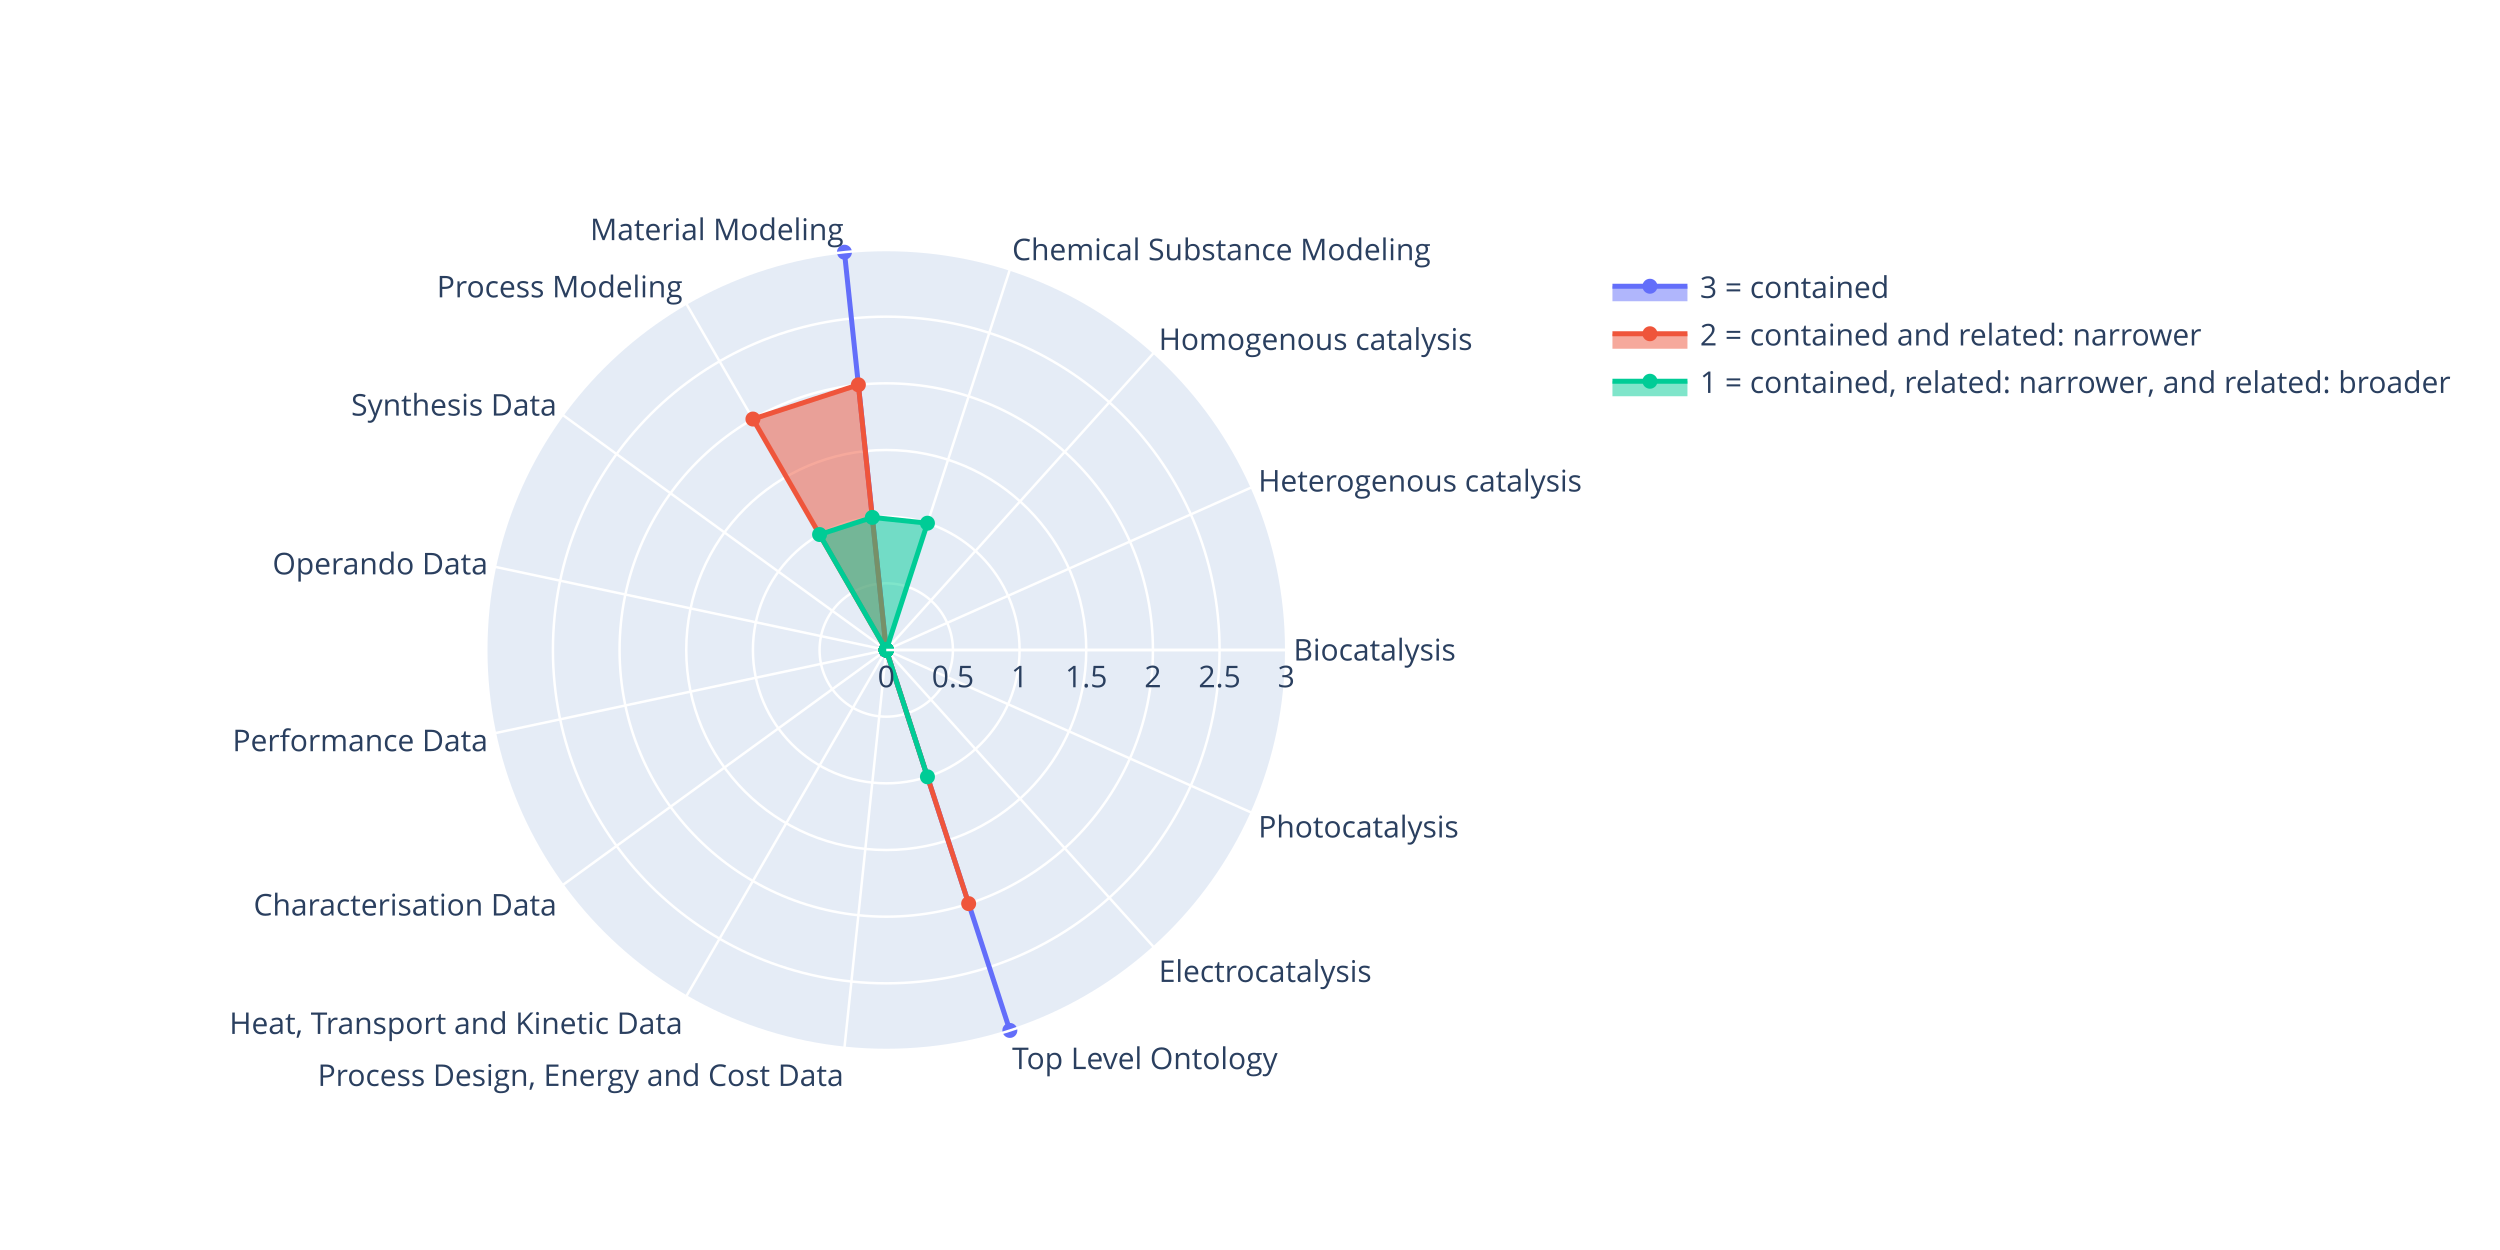
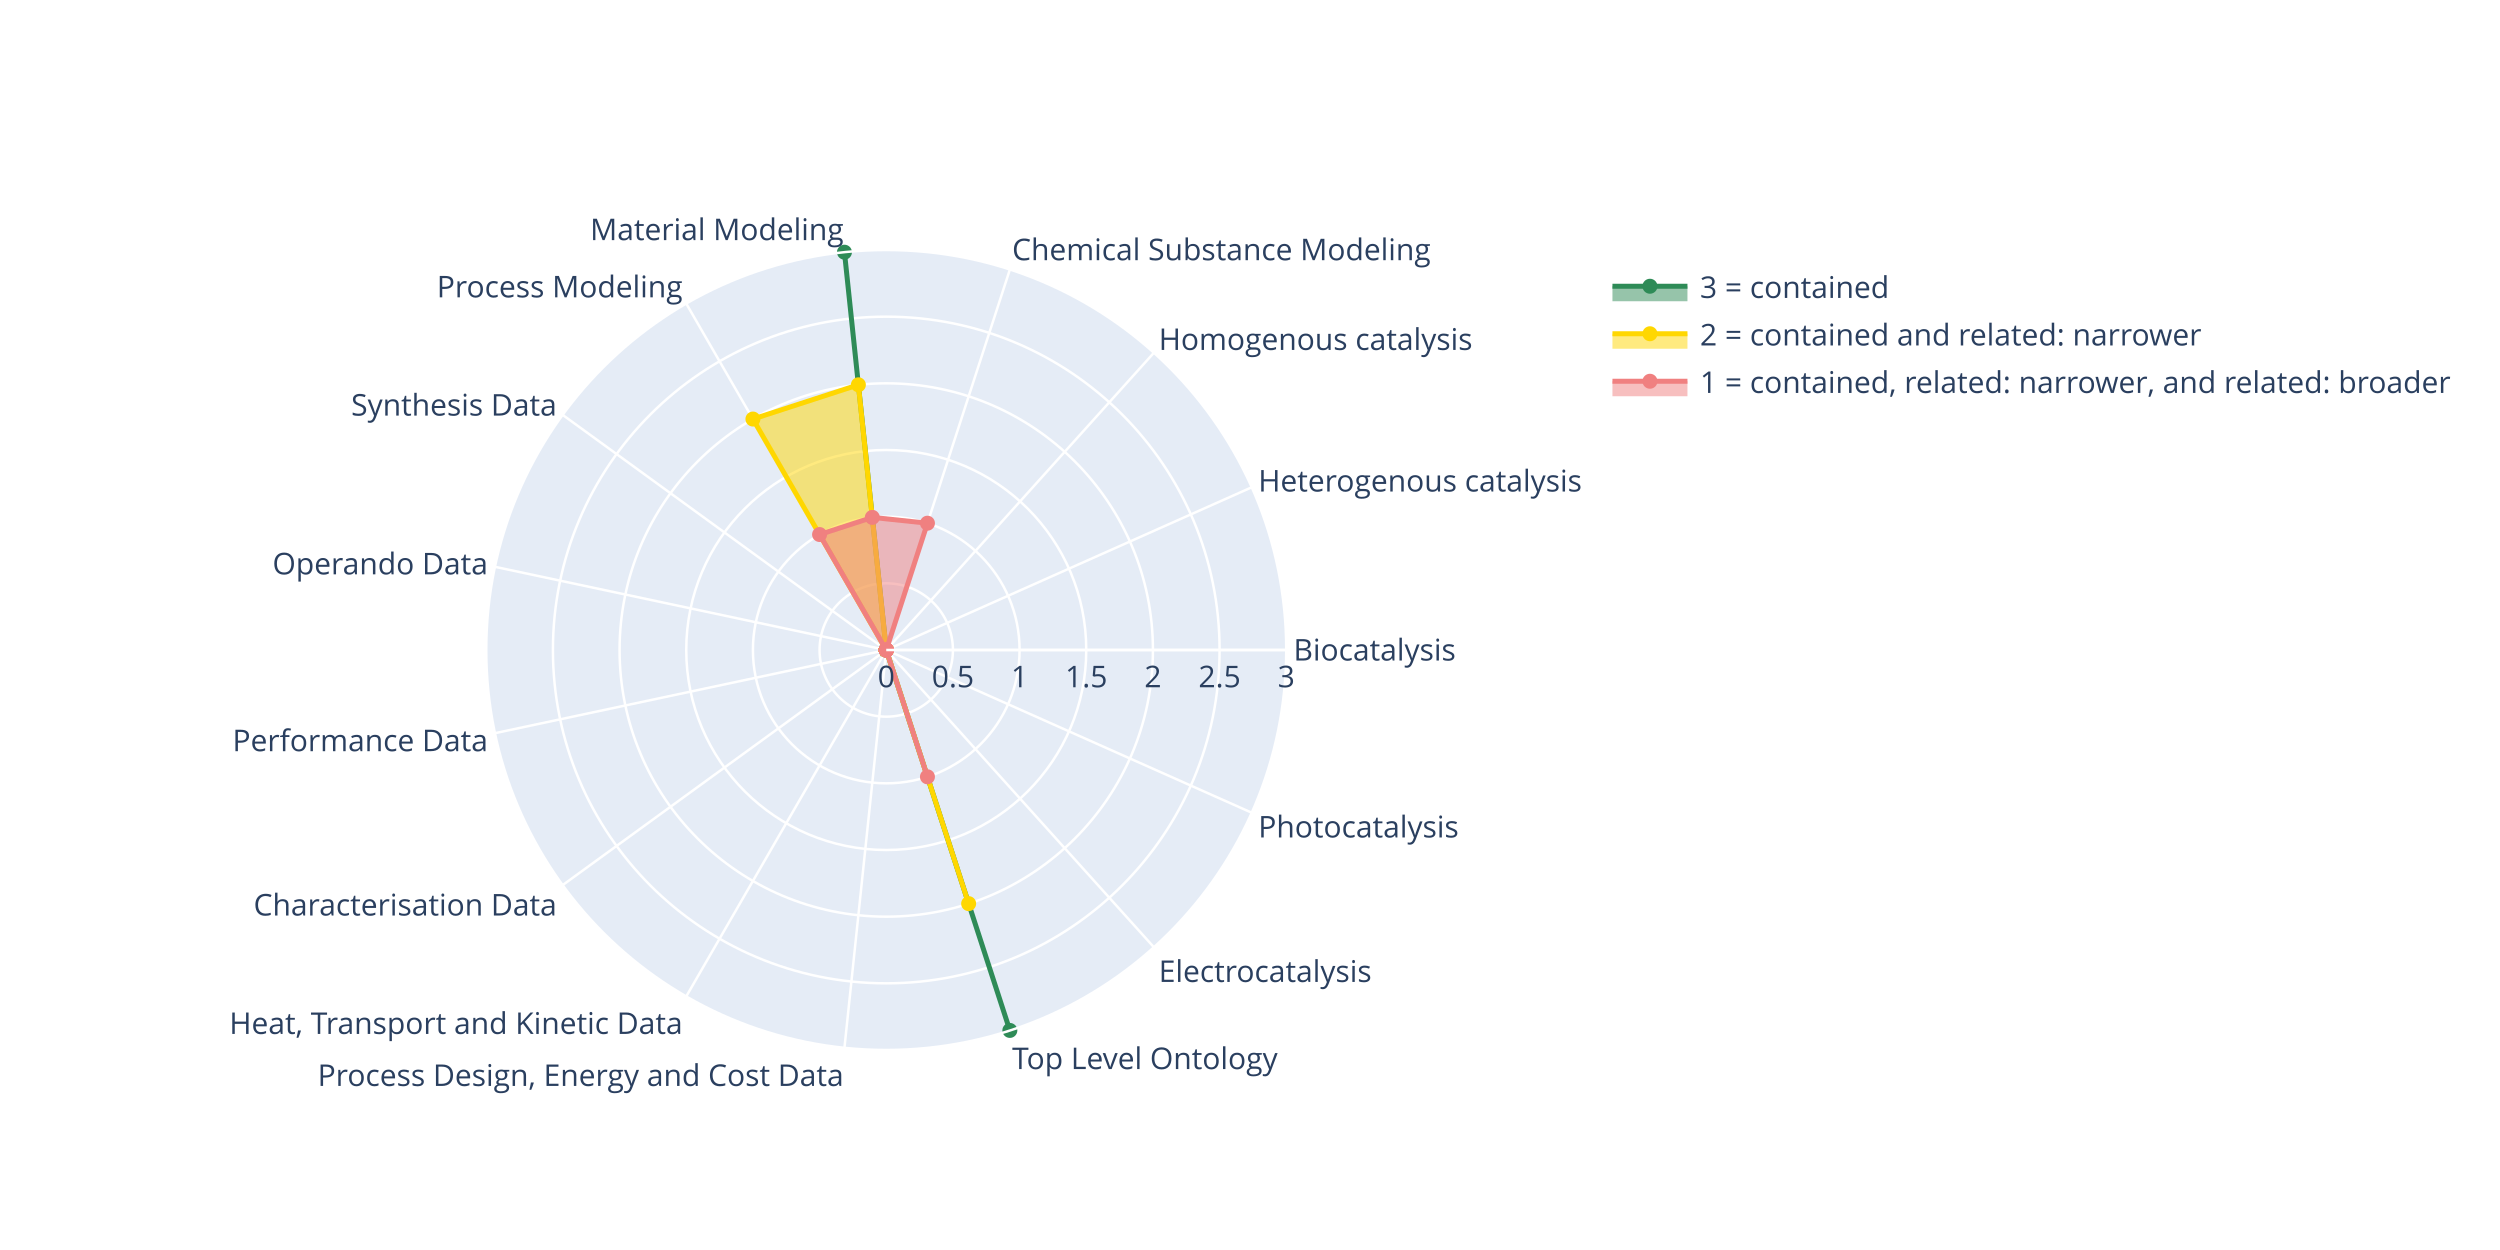
<svg xmlns="http://www.w3.org/2000/svg" class="main-svg" width="1000" height="500" style="" viewBox="0 0 1000 500">
  <rect x="0" y="0" width="1000" height="500" style="fill: rgb(255, 255, 255); fill-opacity: 1;" />
-   <defs id="defs-f828f2">
+   <defs id="defs-4e32be">
    <g class="clips">
-       <clipPath id="clipf828f2polar-for-traces">
+       <clipPath id="clip4e32bepolar-for-traces">
        <path d="M160,0A160,160 0,1,0 -160,-1.9594348786357652e-14A160,160 0,1,0 160,3.9188697572715304e-14Z" transform="translate(160,160)" />
      </clipPath>
    </g>
    <g class="gradients" />
    <g class="patterns" />
  </defs>
  <g class="bglayer" />
  <g class="layer-below">
    <g class="imagelayer" />
    <g class="shapelayer" />
  </g>
  <g class="cartesianlayer" />
  <g class="polarlayer">
    <g class="polar">
      <g class="polarsublayer draglayer" />
      <g class="polarsublayer plotbg">
        <path d="M160,0A160,160 0,1,0 -160,-1.9594348786357652e-14A160,160 0,1,0 160,3.9188697572715304e-14Z" transform="translate(354.5,260)" style="fill: rgb(229, 236, 246); fill-opacity: 1;" />
      </g>
      <g class="polarsublayer backplot">
        <g class="maplayer" />
      </g>
      <g class="polarsublayer angular-grid" style="fill: none;">
        <path class="angularaxisgrid" d="M354.5,260L514.5,260" style="stroke: rgb(255, 255, 255); stroke-opacity: 1; stroke-width: 1px;" />
        <path class="angularaxisgrid" d="M354.5,260L500.667,194.922" style="stroke: rgb(255, 255, 255); stroke-opacity: 1; stroke-width: 1px;" />
        <path class="angularaxisgrid" d="M354.5,260L461.561,141.097" style="stroke: rgb(255, 255, 255); stroke-opacity: 1; stroke-width: 1px;" />
        <path class="angularaxisgrid" d="M354.5,260L403.943,107.831" style="stroke: rgb(255, 255, 255); stroke-opacity: 1; stroke-width: 1px;" />
        <path class="angularaxisgrid" d="M354.5,260L337.775,100.876" style="stroke: rgb(255, 255, 255); stroke-opacity: 1; stroke-width: 1px;" />
        <path class="angularaxisgrid" d="M354.5,260L274.5,121.436" style="stroke: rgb(255, 255, 255); stroke-opacity: 1; stroke-width: 1px;" />
        <path class="angularaxisgrid" d="M354.5,260L225.057,165.954" style="stroke: rgb(255, 255, 255); stroke-opacity: 1; stroke-width: 1px;" />
        <path class="angularaxisgrid" d="M354.5,260L197.996,226.734" style="stroke: rgb(255, 255, 255); stroke-opacity: 1; stroke-width: 1px;" />
        <path class="angularaxisgrid" d="M354.5,260L197.996,293.266" style="stroke: rgb(255, 255, 255); stroke-opacity: 1; stroke-width: 1px;" />
        <path class="angularaxisgrid" d="M354.5,260L225.057,354.046" style="stroke: rgb(255, 255, 255); stroke-opacity: 1; stroke-width: 1px;" />
        <path class="angularaxisgrid" d="M354.5,260L274.5,398.564" style="stroke: rgb(255, 255, 255); stroke-opacity: 1; stroke-width: 1px;" />
        <path class="angularaxisgrid" d="M354.5,260L337.775,419.124" style="stroke: rgb(255, 255, 255); stroke-opacity: 1; stroke-width: 1px;" />
        <path class="angularaxisgrid" d="M354.5,260L403.943,412.169" style="stroke: rgb(255, 255, 255); stroke-opacity: 1; stroke-width: 1px;" />
        <path class="angularaxisgrid" d="M354.5,260L461.561,378.903" style="stroke: rgb(255, 255, 255); stroke-opacity: 1; stroke-width: 1px;" />
        <path class="angularaxisgrid" d="M354.5,260L500.667,325.078" style="stroke: rgb(255, 255, 255); stroke-opacity: 1; stroke-width: 1px;" />
      </g>
      <g class="polarsublayer radial-grid" transform="translate(354.5,260)" style="fill: none;">
        <path class="xgrid" d="M26.67,0A26.67,26.67 0,1,0 -26.67,-3.2661330133259913e-15A26.67,26.67 0,1,0 26.67,6.532266026651983e-15Z" style="stroke: rgb(255, 255, 255); stroke-opacity: 1; stroke-width: 1px;" />
        <path class="xgrid" d="M53.33,0A53.33,53.33 0,1,0 -53.33,-6.531041379852834e-15A53.33,53.33 0,1,0 53.33,1.3062082759705669e-14Z" style="stroke: rgb(255, 255, 255); stroke-opacity: 1; stroke-width: 1px;" />
        <path class="xgrid" d="M80,0A80,80 0,1,0 -80,-9.797174393178826e-15A80,80 0,1,0 80,1.9594348786357652e-14Z" style="stroke: rgb(255, 255, 255); stroke-opacity: 1; stroke-width: 1px;" />
        <path class="xgrid" d="M106.67,0A106.67,106.67 0,1,0 -106.67,-1.3063307406504817e-14A106.67,106.67 0,1,0 106.67,2.6126614813009634e-14Z" style="stroke: rgb(255, 255, 255); stroke-opacity: 1; stroke-width: 1px;" />
        <path class="xgrid" d="M133.33,0A133.33,133.33 0,1,0 -133.33,-1.632821577303166e-14A133.33,133.33 0,1,0 133.33,3.265643154606332e-14Z" style="stroke: rgb(255, 255, 255); stroke-opacity: 1; stroke-width: 1px;" />
      </g>
      <g class="polarsublayer frontplot" transform="translate(194.5,100)">
        <g class="barlayer" />
        <g class="scatterlayer">
-           <g class="trace scatter trace7e415d" style="stroke-miterlimit: 2; opacity: 1;">
-             <g class="fills" clip-path="url(#clipf828f2polar-for-traces)">
+           <g class="trace scatter tracec2909c" style="stroke-miterlimit: 2; opacity: 1;">
+             <g class="fills" clip-path="url(#clip4e32bepolar-for-traces)">
              <g>
-                 <path class="js-fill" d="M160,160L160,160L160,160L160,160L143.28,0.88L160,160L160,160L160,160L160,160L160,160L160,160L160,160L209.44,312.17L160,160L160,160L160,160Z" style="fill: rgb(99, 110, 250); fill-opacity: 0.5; stroke-width: 0;" />
+                 <path class="js-fill" d="M160,160L160,160L160,160L160,160L143.28,0.88L160,160L160,160L160,160L160,160L160,160L160,160L160,160L209.44,312.17L160,160L160,160L160,160Z" style="fill: rgb(46, 139, 87); fill-opacity: 0.5; stroke-width: 0;" />
              </g>
            </g>
            <g class="errorbars" />
            <g class="lines">
-               <path class="js-line" d="M160,160L160,160L160,160L160,160L143.28,0.88L160,160L160,160L160,160L160,160L160,160L160,160L160,160L209.44,312.17L160,160L160,160L160,160" clip-path="url(#clipf828f2polar-for-traces)" style="vector-effect: non-scaling-stroke; fill: none; stroke: rgb(99, 110, 250); stroke-opacity: 1; stroke-width: 2px; opacity: 1;" />
+               <path class="js-line" d="M160,160L160,160L160,160L160,160L143.28,0.88L160,160L160,160L160,160L160,160L160,160L160,160L160,160L209.44,312.17L160,160L160,160L160,160" clip-path="url(#clip4e32bepolar-for-traces)" style="vector-effect: non-scaling-stroke; fill: none; stroke: rgb(46, 139, 87); stroke-opacity: 1; stroke-width: 2px; opacity: 1;" />
            </g>
            <g class="points">
-               <path class="point" transform="translate(160,160)" d="M3,0A3,3 0 1,1 0,-3A3,3 0 0,1 3,0Z" style="opacity: 1; stroke-width: 0px; fill: rgb(99, 110, 250); fill-opacity: 1;" />
-               <path class="point" transform="translate(160,160)" d="M3,0A3,3 0 1,1 0,-3A3,3 0 0,1 3,0Z" style="opacity: 1; stroke-width: 0px; fill: rgb(99, 110, 250); fill-opacity: 1;" />
-               <path class="point" transform="translate(160,160)" d="M3,0A3,3 0 1,1 0,-3A3,3 0 0,1 3,0Z" style="opacity: 1; stroke-width: 0px; fill: rgb(99, 110, 250); fill-opacity: 1;" />
-               <path class="point" transform="translate(160,160)" d="M3,0A3,3 0 1,1 0,-3A3,3 0 0,1 3,0Z" style="opacity: 1; stroke-width: 0px; fill: rgb(99, 110, 250); fill-opacity: 1;" />
-               <path class="point" transform="translate(143.28,0.88)" d="M3,0A3,3 0 1,1 0,-3A3,3 0 0,1 3,0Z" style="opacity: 1; stroke-width: 0px; fill: rgb(99, 110, 250); fill-opacity: 1;" />
-               <path class="point" transform="translate(160,160)" d="M3,0A3,3 0 1,1 0,-3A3,3 0 0,1 3,0Z" style="opacity: 1; stroke-width: 0px; fill: rgb(99, 110, 250); fill-opacity: 1;" />
-               <path class="point" transform="translate(160,160)" d="M3,0A3,3 0 1,1 0,-3A3,3 0 0,1 3,0Z" style="opacity: 1; stroke-width: 0px; fill: rgb(99, 110, 250); fill-opacity: 1;" />
-               <path class="point" transform="translate(160,160)" d="M3,0A3,3 0 1,1 0,-3A3,3 0 0,1 3,0Z" style="opacity: 1; stroke-width: 0px; fill: rgb(99, 110, 250); fill-opacity: 1;" />
-               <path class="point" transform="translate(160,160)" d="M3,0A3,3 0 1,1 0,-3A3,3 0 0,1 3,0Z" style="opacity: 1; stroke-width: 0px; fill: rgb(99, 110, 250); fill-opacity: 1;" />
-               <path class="point" transform="translate(160,160)" d="M3,0A3,3 0 1,1 0,-3A3,3 0 0,1 3,0Z" style="opacity: 1; stroke-width: 0px; fill: rgb(99, 110, 250); fill-opacity: 1;" />
-               <path class="point" transform="translate(160,160)" d="M3,0A3,3 0 1,1 0,-3A3,3 0 0,1 3,0Z" style="opacity: 1; stroke-width: 0px; fill: rgb(99, 110, 250); fill-opacity: 1;" />
-               <path class="point" transform="translate(160,160)" d="M3,0A3,3 0 1,1 0,-3A3,3 0 0,1 3,0Z" style="opacity: 1; stroke-width: 0px; fill: rgb(99, 110, 250); fill-opacity: 1;" />
-               <path class="point" transform="translate(209.44,312.17)" d="M3,0A3,3 0 1,1 0,-3A3,3 0 0,1 3,0Z" style="opacity: 1; stroke-width: 0px; fill: rgb(99, 110, 250); fill-opacity: 1;" />
-               <path class="point" transform="translate(160,160)" d="M3,0A3,3 0 1,1 0,-3A3,3 0 0,1 3,0Z" style="opacity: 1; stroke-width: 0px; fill: rgb(99, 110, 250); fill-opacity: 1;" />
-               <path class="point" transform="translate(160,160)" d="M3,0A3,3 0 1,1 0,-3A3,3 0 0,1 3,0Z" style="opacity: 1; stroke-width: 0px; fill: rgb(99, 110, 250); fill-opacity: 1;" />
-               <path class="point" transform="translate(160,160)" d="M3,0A3,3 0 1,1 0,-3A3,3 0 0,1 3,0Z" style="opacity: 1; stroke-width: 0px; fill: rgb(99, 110, 250); fill-opacity: 1;" />
+               <path class="point" transform="translate(160,160)" d="M3,0A3,3 0 1,1 0,-3A3,3 0 0,1 3,0Z" style="opacity: 1; stroke-width: 0px; fill: rgb(46, 139, 87); fill-opacity: 1;" />
+               <path class="point" transform="translate(160,160)" d="M3,0A3,3 0 1,1 0,-3A3,3 0 0,1 3,0Z" style="opacity: 1; stroke-width: 0px; fill: rgb(46, 139, 87); fill-opacity: 1;" />
+               <path class="point" transform="translate(160,160)" d="M3,0A3,3 0 1,1 0,-3A3,3 0 0,1 3,0Z" style="opacity: 1; stroke-width: 0px; fill: rgb(46, 139, 87); fill-opacity: 1;" />
+               <path class="point" transform="translate(160,160)" d="M3,0A3,3 0 1,1 0,-3A3,3 0 0,1 3,0Z" style="opacity: 1; stroke-width: 0px; fill: rgb(46, 139, 87); fill-opacity: 1;" />
+               <path class="point" transform="translate(143.28,0.88)" d="M3,0A3,3 0 1,1 0,-3A3,3 0 0,1 3,0Z" style="opacity: 1; stroke-width: 0px; fill: rgb(46, 139, 87); fill-opacity: 1;" />
+               <path class="point" transform="translate(160,160)" d="M3,0A3,3 0 1,1 0,-3A3,3 0 0,1 3,0Z" style="opacity: 1; stroke-width: 0px; fill: rgb(46, 139, 87); fill-opacity: 1;" />
+               <path class="point" transform="translate(160,160)" d="M3,0A3,3 0 1,1 0,-3A3,3 0 0,1 3,0Z" style="opacity: 1; stroke-width: 0px; fill: rgb(46, 139, 87); fill-opacity: 1;" />
+               <path class="point" transform="translate(160,160)" d="M3,0A3,3 0 1,1 0,-3A3,3 0 0,1 3,0Z" style="opacity: 1; stroke-width: 0px; fill: rgb(46, 139, 87); fill-opacity: 1;" />
+               <path class="point" transform="translate(160,160)" d="M3,0A3,3 0 1,1 0,-3A3,3 0 0,1 3,0Z" style="opacity: 1; stroke-width: 0px; fill: rgb(46, 139, 87); fill-opacity: 1;" />
+               <path class="point" transform="translate(160,160)" d="M3,0A3,3 0 1,1 0,-3A3,3 0 0,1 3,0Z" style="opacity: 1; stroke-width: 0px; fill: rgb(46, 139, 87); fill-opacity: 1;" />
+               <path class="point" transform="translate(160,160)" d="M3,0A3,3 0 1,1 0,-3A3,3 0 0,1 3,0Z" style="opacity: 1; stroke-width: 0px; fill: rgb(46, 139, 87); fill-opacity: 1;" />
+               <path class="point" transform="translate(160,160)" d="M3,0A3,3 0 1,1 0,-3A3,3 0 0,1 3,0Z" style="opacity: 1; stroke-width: 0px; fill: rgb(46, 139, 87); fill-opacity: 1;" />
+               <path class="point" transform="translate(209.44,312.17)" d="M3,0A3,3 0 1,1 0,-3A3,3 0 0,1 3,0Z" style="opacity: 1; stroke-width: 0px; fill: rgb(46, 139, 87); fill-opacity: 1;" />
+               <path class="point" transform="translate(160,160)" d="M3,0A3,3 0 1,1 0,-3A3,3 0 0,1 3,0Z" style="opacity: 1; stroke-width: 0px; fill: rgb(46, 139, 87); fill-opacity: 1;" />
+               <path class="point" transform="translate(160,160)" d="M3,0A3,3 0 1,1 0,-3A3,3 0 0,1 3,0Z" style="opacity: 1; stroke-width: 0px; fill: rgb(46, 139, 87); fill-opacity: 1;" />
+               <path class="point" transform="translate(160,160)" d="M3,0A3,3 0 1,1 0,-3A3,3 0 0,1 3,0Z" style="opacity: 1; stroke-width: 0px; fill: rgb(46, 139, 87); fill-opacity: 1;" />
            </g>
            <g class="text" />
          </g>
-           <g class="trace scatter tracec86b94" style="stroke-miterlimit: 2; opacity: 1;">
-             <g class="fills" clip-path="url(#clipf828f2polar-for-traces)">
+           <g class="trace scatter traceeeef18" style="stroke-miterlimit: 2; opacity: 1;">
+             <g class="fills" clip-path="url(#clip4e32bepolar-for-traces)">
              <g>
-                 <path class="js-fill" d="M160,160L160,160L160,160L160,160L148.85,53.92L106.67,67.62L160,160L160,160L160,160L160,160L160,160L160,160L192.96,261.45L160,160L160,160L160,160Z" style="fill: rgb(239, 85, 59); fill-opacity: 0.5; stroke-width: 0;" />
+                 <path class="js-fill" d="M160,160L160,160L160,160L160,160L148.85,53.92L106.67,67.62L160,160L160,160L160,160L160,160L160,160L160,160L192.96,261.45L160,160L160,160L160,160Z" style="fill: rgb(255, 215, 0); fill-opacity: 0.5; stroke-width: 0;" />
              </g>
            </g>
            <g class="errorbars" />
            <g class="lines">
-               <path class="js-line" d="M160,160L160,160L160,160L160,160L148.85,53.92L106.67,67.62L160,160L160,160L160,160L160,160L160,160L160,160L192.96,261.45L160,160L160,160L160,160" clip-path="url(#clipf828f2polar-for-traces)" style="vector-effect: non-scaling-stroke; fill: none; stroke: rgb(239, 85, 59); stroke-opacity: 1; stroke-width: 2px; opacity: 1;" />
+               <path class="js-line" d="M160,160L160,160L160,160L160,160L148.85,53.92L106.67,67.62L160,160L160,160L160,160L160,160L160,160L160,160L192.96,261.45L160,160L160,160L160,160" clip-path="url(#clip4e32bepolar-for-traces)" style="vector-effect: non-scaling-stroke; fill: none; stroke: rgb(255, 215, 0); stroke-opacity: 1; stroke-width: 2px; opacity: 1;" />
            </g>
            <g class="points">
-               <path class="point" transform="translate(160,160)" d="M3,0A3,3 0 1,1 0,-3A3,3 0 0,1 3,0Z" style="opacity: 1; stroke-width: 0px; fill: rgb(239, 85, 59); fill-opacity: 1;" />
-               <path class="point" transform="translate(160,160)" d="M3,0A3,3 0 1,1 0,-3A3,3 0 0,1 3,0Z" style="opacity: 1; stroke-width: 0px; fill: rgb(239, 85, 59); fill-opacity: 1;" />
-               <path class="point" transform="translate(160,160)" d="M3,0A3,3 0 1,1 0,-3A3,3 0 0,1 3,0Z" style="opacity: 1; stroke-width: 0px; fill: rgb(239, 85, 59); fill-opacity: 1;" />
-               <path class="point" transform="translate(160,160)" d="M3,0A3,3 0 1,1 0,-3A3,3 0 0,1 3,0Z" style="opacity: 1; stroke-width: 0px; fill: rgb(239, 85, 59); fill-opacity: 1;" />
-               <path class="point" transform="translate(148.85,53.92)" d="M3,0A3,3 0 1,1 0,-3A3,3 0 0,1 3,0Z" style="opacity: 1; stroke-width: 0px; fill: rgb(239, 85, 59); fill-opacity: 1;" />
-               <path class="point" transform="translate(106.67,67.62)" d="M3,0A3,3 0 1,1 0,-3A3,3 0 0,1 3,0Z" style="opacity: 1; stroke-width: 0px; fill: rgb(239, 85, 59); fill-opacity: 1;" />
-               <path class="point" transform="translate(160,160)" d="M3,0A3,3 0 1,1 0,-3A3,3 0 0,1 3,0Z" style="opacity: 1; stroke-width: 0px; fill: rgb(239, 85, 59); fill-opacity: 1;" />
-               <path class="point" transform="translate(160,160)" d="M3,0A3,3 0 1,1 0,-3A3,3 0 0,1 3,0Z" style="opacity: 1; stroke-width: 0px; fill: rgb(239, 85, 59); fill-opacity: 1;" />
-               <path class="point" transform="translate(160,160)" d="M3,0A3,3 0 1,1 0,-3A3,3 0 0,1 3,0Z" style="opacity: 1; stroke-width: 0px; fill: rgb(239, 85, 59); fill-opacity: 1;" />
-               <path class="point" transform="translate(160,160)" d="M3,0A3,3 0 1,1 0,-3A3,3 0 0,1 3,0Z" style="opacity: 1; stroke-width: 0px; fill: rgb(239, 85, 59); fill-opacity: 1;" />
-               <path class="point" transform="translate(160,160)" d="M3,0A3,3 0 1,1 0,-3A3,3 0 0,1 3,0Z" style="opacity: 1; stroke-width: 0px; fill: rgb(239, 85, 59); fill-opacity: 1;" />
-               <path class="point" transform="translate(160,160)" d="M3,0A3,3 0 1,1 0,-3A3,3 0 0,1 3,0Z" style="opacity: 1; stroke-width: 0px; fill: rgb(239, 85, 59); fill-opacity: 1;" />
-               <path class="point" transform="translate(192.96,261.45)" d="M3,0A3,3 0 1,1 0,-3A3,3 0 0,1 3,0Z" style="opacity: 1; stroke-width: 0px; fill: rgb(239, 85, 59); fill-opacity: 1;" />
-               <path class="point" transform="translate(160,160)" d="M3,0A3,3 0 1,1 0,-3A3,3 0 0,1 3,0Z" style="opacity: 1; stroke-width: 0px; fill: rgb(239, 85, 59); fill-opacity: 1;" />
-               <path class="point" transform="translate(160,160)" d="M3,0A3,3 0 1,1 0,-3A3,3 0 0,1 3,0Z" style="opacity: 1; stroke-width: 0px; fill: rgb(239, 85, 59); fill-opacity: 1;" />
-               <path class="point" transform="translate(160,160)" d="M3,0A3,3 0 1,1 0,-3A3,3 0 0,1 3,0Z" style="opacity: 1; stroke-width: 0px; fill: rgb(239, 85, 59); fill-opacity: 1;" />
+               <path class="point" transform="translate(160,160)" d="M3,0A3,3 0 1,1 0,-3A3,3 0 0,1 3,0Z" style="opacity: 1; stroke-width: 0px; fill: rgb(255, 215, 0); fill-opacity: 1;" />
+               <path class="point" transform="translate(160,160)" d="M3,0A3,3 0 1,1 0,-3A3,3 0 0,1 3,0Z" style="opacity: 1; stroke-width: 0px; fill: rgb(255, 215, 0); fill-opacity: 1;" />
+               <path class="point" transform="translate(160,160)" d="M3,0A3,3 0 1,1 0,-3A3,3 0 0,1 3,0Z" style="opacity: 1; stroke-width: 0px; fill: rgb(255, 215, 0); fill-opacity: 1;" />
+               <path class="point" transform="translate(160,160)" d="M3,0A3,3 0 1,1 0,-3A3,3 0 0,1 3,0Z" style="opacity: 1; stroke-width: 0px; fill: rgb(255, 215, 0); fill-opacity: 1;" />
+               <path class="point" transform="translate(148.85,53.92)" d="M3,0A3,3 0 1,1 0,-3A3,3 0 0,1 3,0Z" style="opacity: 1; stroke-width: 0px; fill: rgb(255, 215, 0); fill-opacity: 1;" />
+               <path class="point" transform="translate(106.67,67.62)" d="M3,0A3,3 0 1,1 0,-3A3,3 0 0,1 3,0Z" style="opacity: 1; stroke-width: 0px; fill: rgb(255, 215, 0); fill-opacity: 1;" />
+               <path class="point" transform="translate(160,160)" d="M3,0A3,3 0 1,1 0,-3A3,3 0 0,1 3,0Z" style="opacity: 1; stroke-width: 0px; fill: rgb(255, 215, 0); fill-opacity: 1;" />
+               <path class="point" transform="translate(160,160)" d="M3,0A3,3 0 1,1 0,-3A3,3 0 0,1 3,0Z" style="opacity: 1; stroke-width: 0px; fill: rgb(255, 215, 0); fill-opacity: 1;" />
+               <path class="point" transform="translate(160,160)" d="M3,0A3,3 0 1,1 0,-3A3,3 0 0,1 3,0Z" style="opacity: 1; stroke-width: 0px; fill: rgb(255, 215, 0); fill-opacity: 1;" />
+               <path class="point" transform="translate(160,160)" d="M3,0A3,3 0 1,1 0,-3A3,3 0 0,1 3,0Z" style="opacity: 1; stroke-width: 0px; fill: rgb(255, 215, 0); fill-opacity: 1;" />
+               <path class="point" transform="translate(160,160)" d="M3,0A3,3 0 1,1 0,-3A3,3 0 0,1 3,0Z" style="opacity: 1; stroke-width: 0px; fill: rgb(255, 215, 0); fill-opacity: 1;" />
+               <path class="point" transform="translate(160,160)" d="M3,0A3,3 0 1,1 0,-3A3,3 0 0,1 3,0Z" style="opacity: 1; stroke-width: 0px; fill: rgb(255, 215, 0); fill-opacity: 1;" />
+               <path class="point" transform="translate(192.96,261.45)" d="M3,0A3,3 0 1,1 0,-3A3,3 0 0,1 3,0Z" style="opacity: 1; stroke-width: 0px; fill: rgb(255, 215, 0); fill-opacity: 1;" />
+               <path class="point" transform="translate(160,160)" d="M3,0A3,3 0 1,1 0,-3A3,3 0 0,1 3,0Z" style="opacity: 1; stroke-width: 0px; fill: rgb(255, 215, 0); fill-opacity: 1;" />
+               <path class="point" transform="translate(160,160)" d="M3,0A3,3 0 1,1 0,-3A3,3 0 0,1 3,0Z" style="opacity: 1; stroke-width: 0px; fill: rgb(255, 215, 0); fill-opacity: 1;" />
+               <path class="point" transform="translate(160,160)" d="M3,0A3,3 0 1,1 0,-3A3,3 0 0,1 3,0Z" style="opacity: 1; stroke-width: 0px; fill: rgb(255, 215, 0); fill-opacity: 1;" />
            </g>
            <g class="text" />
          </g>
-           <g class="trace scatter traceacf9ef" style="stroke-miterlimit: 2; opacity: 1;">
-             <g class="fills" clip-path="url(#clipf828f2polar-for-traces)">
+           <g class="trace scatter tracefdda0e" style="stroke-miterlimit: 2; opacity: 1;">
+             <g class="fills" clip-path="url(#clip4e32bepolar-for-traces)">
              <g>
-                 <path class="js-fill" d="M160,160L160,160L160,160L176.48,109.28L154.43,106.96L133.33,113.81L160,160L160,160L160,160L160,160L160,160L160,160L176.48,210.72L160,160L160,160L160,160Z" style="fill: rgb(0, 204, 150); fill-opacity: 0.5; stroke-width: 0;" />
+                 <path class="js-fill" d="M160,160L160,160L160,160L176.48,109.28L154.43,106.96L133.33,113.81L160,160L160,160L160,160L160,160L160,160L160,160L176.48,210.72L160,160L160,160L160,160Z" style="fill: rgb(240, 128, 128); fill-opacity: 0.5; stroke-width: 0;" />
              </g>
            </g>
            <g class="errorbars" />
            <g class="lines">
-               <path class="js-line" d="M160,160L160,160L160,160L176.48,109.28L154.43,106.96L133.33,113.81L160,160L160,160L160,160L160,160L160,160L160,160L176.48,210.72L160,160L160,160L160,160" clip-path="url(#clipf828f2polar-for-traces)" style="vector-effect: non-scaling-stroke; fill: none; stroke: rgb(0, 204, 150); stroke-opacity: 1; stroke-width: 2px; opacity: 1;" />
+               <path class="js-line" d="M160,160L160,160L160,160L176.48,109.28L154.43,106.96L133.33,113.81L160,160L160,160L160,160L160,160L160,160L160,160L176.48,210.72L160,160L160,160L160,160" clip-path="url(#clip4e32bepolar-for-traces)" style="vector-effect: non-scaling-stroke; fill: none; stroke: rgb(240, 128, 128); stroke-opacity: 1; stroke-width: 2px; opacity: 1;" />
            </g>
            <g class="points">
-               <path class="point" transform="translate(160,160)" d="M3,0A3,3 0 1,1 0,-3A3,3 0 0,1 3,0Z" style="opacity: 1; stroke-width: 0px; fill: rgb(0, 204, 150); fill-opacity: 1;" />
-               <path class="point" transform="translate(160,160)" d="M3,0A3,3 0 1,1 0,-3A3,3 0 0,1 3,0Z" style="opacity: 1; stroke-width: 0px; fill: rgb(0, 204, 150); fill-opacity: 1;" />
-               <path class="point" transform="translate(160,160)" d="M3,0A3,3 0 1,1 0,-3A3,3 0 0,1 3,0Z" style="opacity: 1; stroke-width: 0px; fill: rgb(0, 204, 150); fill-opacity: 1;" />
-               <path class="point" transform="translate(176.48,109.28)" d="M3,0A3,3 0 1,1 0,-3A3,3 0 0,1 3,0Z" style="opacity: 1; stroke-width: 0px; fill: rgb(0, 204, 150); fill-opacity: 1;" />
-               <path class="point" transform="translate(154.43,106.96)" d="M3,0A3,3 0 1,1 0,-3A3,3 0 0,1 3,0Z" style="opacity: 1; stroke-width: 0px; fill: rgb(0, 204, 150); fill-opacity: 1;" />
-               <path class="point" transform="translate(133.33,113.81)" d="M3,0A3,3 0 1,1 0,-3A3,3 0 0,1 3,0Z" style="opacity: 1; stroke-width: 0px; fill: rgb(0, 204, 150); fill-opacity: 1;" />
-               <path class="point" transform="translate(160,160)" d="M3,0A3,3 0 1,1 0,-3A3,3 0 0,1 3,0Z" style="opacity: 1; stroke-width: 0px; fill: rgb(0, 204, 150); fill-opacity: 1;" />
-               <path class="point" transform="translate(160,160)" d="M3,0A3,3 0 1,1 0,-3A3,3 0 0,1 3,0Z" style="opacity: 1; stroke-width: 0px; fill: rgb(0, 204, 150); fill-opacity: 1;" />
-               <path class="point" transform="translate(160,160)" d="M3,0A3,3 0 1,1 0,-3A3,3 0 0,1 3,0Z" style="opacity: 1; stroke-width: 0px; fill: rgb(0, 204, 150); fill-opacity: 1;" />
-               <path class="point" transform="translate(160,160)" d="M3,0A3,3 0 1,1 0,-3A3,3 0 0,1 3,0Z" style="opacity: 1; stroke-width: 0px; fill: rgb(0, 204, 150); fill-opacity: 1;" />
-               <path class="point" transform="translate(160,160)" d="M3,0A3,3 0 1,1 0,-3A3,3 0 0,1 3,0Z" style="opacity: 1; stroke-width: 0px; fill: rgb(0, 204, 150); fill-opacity: 1;" />
-               <path class="point" transform="translate(160,160)" d="M3,0A3,3 0 1,1 0,-3A3,3 0 0,1 3,0Z" style="opacity: 1; stroke-width: 0px; fill: rgb(0, 204, 150); fill-opacity: 1;" />
-               <path class="point" transform="translate(176.48,210.72)" d="M3,0A3,3 0 1,1 0,-3A3,3 0 0,1 3,0Z" style="opacity: 1; stroke-width: 0px; fill: rgb(0, 204, 150); fill-opacity: 1;" />
-               <path class="point" transform="translate(160,160)" d="M3,0A3,3 0 1,1 0,-3A3,3 0 0,1 3,0Z" style="opacity: 1; stroke-width: 0px; fill: rgb(0, 204, 150); fill-opacity: 1;" />
-               <path class="point" transform="translate(160,160)" d="M3,0A3,3 0 1,1 0,-3A3,3 0 0,1 3,0Z" style="opacity: 1; stroke-width: 0px; fill: rgb(0, 204, 150); fill-opacity: 1;" />
-               <path class="point" transform="translate(160,160)" d="M3,0A3,3 0 1,1 0,-3A3,3 0 0,1 3,0Z" style="opacity: 1; stroke-width: 0px; fill: rgb(0, 204, 150); fill-opacity: 1;" />
+               <path class="point" transform="translate(160,160)" d="M3,0A3,3 0 1,1 0,-3A3,3 0 0,1 3,0Z" style="opacity: 1; stroke-width: 0px; fill: rgb(240, 128, 128); fill-opacity: 1;" />
+               <path class="point" transform="translate(160,160)" d="M3,0A3,3 0 1,1 0,-3A3,3 0 0,1 3,0Z" style="opacity: 1; stroke-width: 0px; fill: rgb(240, 128, 128); fill-opacity: 1;" />
+               <path class="point" transform="translate(160,160)" d="M3,0A3,3 0 1,1 0,-3A3,3 0 0,1 3,0Z" style="opacity: 1; stroke-width: 0px; fill: rgb(240, 128, 128); fill-opacity: 1;" />
+               <path class="point" transform="translate(176.48,109.28)" d="M3,0A3,3 0 1,1 0,-3A3,3 0 0,1 3,0Z" style="opacity: 1; stroke-width: 0px; fill: rgb(240, 128, 128); fill-opacity: 1;" />
+               <path class="point" transform="translate(154.43,106.96)" d="M3,0A3,3 0 1,1 0,-3A3,3 0 0,1 3,0Z" style="opacity: 1; stroke-width: 0px; fill: rgb(240, 128, 128); fill-opacity: 1;" />
+               <path class="point" transform="translate(133.33,113.81)" d="M3,0A3,3 0 1,1 0,-3A3,3 0 0,1 3,0Z" style="opacity: 1; stroke-width: 0px; fill: rgb(240, 128, 128); fill-opacity: 1;" />
+               <path class="point" transform="translate(160,160)" d="M3,0A3,3 0 1,1 0,-3A3,3 0 0,1 3,0Z" style="opacity: 1; stroke-width: 0px; fill: rgb(240, 128, 128); fill-opacity: 1;" />
+               <path class="point" transform="translate(160,160)" d="M3,0A3,3 0 1,1 0,-3A3,3 0 0,1 3,0Z" style="opacity: 1; stroke-width: 0px; fill: rgb(240, 128, 128); fill-opacity: 1;" />
+               <path class="point" transform="translate(160,160)" d="M3,0A3,3 0 1,1 0,-3A3,3 0 0,1 3,0Z" style="opacity: 1; stroke-width: 0px; fill: rgb(240, 128, 128); fill-opacity: 1;" />
+               <path class="point" transform="translate(160,160)" d="M3,0A3,3 0 1,1 0,-3A3,3 0 0,1 3,0Z" style="opacity: 1; stroke-width: 0px; fill: rgb(240, 128, 128); fill-opacity: 1;" />
+               <path class="point" transform="translate(160,160)" d="M3,0A3,3 0 1,1 0,-3A3,3 0 0,1 3,0Z" style="opacity: 1; stroke-width: 0px; fill: rgb(240, 128, 128); fill-opacity: 1;" />
+               <path class="point" transform="translate(160,160)" d="M3,0A3,3 0 1,1 0,-3A3,3 0 0,1 3,0Z" style="opacity: 1; stroke-width: 0px; fill: rgb(240, 128, 128); fill-opacity: 1;" />
+               <path class="point" transform="translate(176.48,210.72)" d="M3,0A3,3 0 1,1 0,-3A3,3 0 0,1 3,0Z" style="opacity: 1; stroke-width: 0px; fill: rgb(240, 128, 128); fill-opacity: 1;" />
+               <path class="point" transform="translate(160,160)" d="M3,0A3,3 0 1,1 0,-3A3,3 0 0,1 3,0Z" style="opacity: 1; stroke-width: 0px; fill: rgb(240, 128, 128); fill-opacity: 1;" />
+               <path class="point" transform="translate(160,160)" d="M3,0A3,3 0 1,1 0,-3A3,3 0 0,1 3,0Z" style="opacity: 1; stroke-width: 0px; fill: rgb(240, 128, 128); fill-opacity: 1;" />
+               <path class="point" transform="translate(160,160)" d="M3,0A3,3 0 1,1 0,-3A3,3 0 0,1 3,0Z" style="opacity: 1; stroke-width: 0px; fill: rgb(240, 128, 128); fill-opacity: 1;" />
            </g>
            <g class="text" />
          </g>
        </g>
      </g>
      <g class="polarsublayer angular-line">
        <path d="M160,0A160,160 0,1,0 -160,-1.9594348786357652e-14A160,160 0,1,0 160,3.9188697572715304e-14Z" transform="translate(354.5,260)" stroke-width="1" style="fill: none; stroke: rgb(255, 255, 255); stroke-opacity: 1;" />
      </g>
      <g class="polarsublayer radial-line">
        <line x1="0" y1="0" x2="160" y2="0" transform="translate(354.5,260)" stroke-width="1" style="fill: none; stroke: rgb(255, 255, 255); stroke-opacity: 1;" />
      </g>
      <g class="polarsublayer angular-axis">
        <g class="angularaxistick">
          <text text-anchor="start" x="2.9" y="4.2" transform="translate(514.5,260)" style="font-family: 'Open Sans', verdana, arial, sans-serif; font-size: 12px; fill: rgb(42, 63, 95); fill-opacity: 1; white-space: pre; opacity: 1;">Biocatalysis</text>
        </g>
        <g class="angularaxistick">
          <text text-anchor="start" x="2.649" y="1.681" transform="translate(500.6673,194.9221)" style="font-family: 'Open Sans', verdana, arial, sans-serif; font-size: 12px; fill: rgb(42, 63, 95); fill-opacity: 1; white-space: pre; opacity: 1;">Heterogenous catalysis</text>
        </g>
        <g class="angularaxistick">
          <text text-anchor="start" x="1.94" y="-1.128" transform="translate(461.5609,141.0968)" style="font-family: 'Open Sans', verdana, arial, sans-serif; font-size: 12px; fill: rgb(42, 63, 95); fill-opacity: 1; white-space: pre; opacity: 1;">Homogenous catalysis</text>
        </g>
        <g class="angularaxistick">
          <text text-anchor="start" x="0.896" y="-3.743" transform="translate(403.9427,107.831)" style="font-family: 'Open Sans', verdana, arial, sans-serif; font-size: 12px; fill: rgb(42, 63, 95); fill-opacity: 1; white-space: pre; opacity: 1;">Chemical Substance Modeling</text>
        </g>
        <g class="angularaxistick">
          <text text-anchor="end" x="-0.303" y="-4.832" transform="translate(337.7754,100.8765)" style="font-family: 'Open Sans', verdana, arial, sans-serif; font-size: 12px; fill: rgb(42, 63, 95); fill-opacity: 1; white-space: pre; opacity: 1;">Material Modeling</text>
        </g>
        <g class="angularaxistick">
          <text text-anchor="end" x="-1.45" y="-2.49" transform="translate(274.5,121.4359)" style="font-family: 'Open Sans', verdana, arial, sans-serif; font-size: 12px; fill: rgb(42, 63, 95); fill-opacity: 1; white-space: pre; opacity: 1;">Process Modeling</text>
        </g>
        <g class="angularaxistick">
          <text text-anchor="end" x="-2.346" y="0.283" transform="translate(225.0573,165.9544)" style="font-family: 'Open Sans', verdana, arial, sans-serif; font-size: 12px; fill: rgb(42, 63, 95); fill-opacity: 1; white-space: pre; opacity: 1;">Synthesis Data</text>
        </g>
        <g class="angularaxistick">
          <text text-anchor="end" x="-2.837" y="3.006" transform="translate(197.9964,226.7341)" style="font-family: 'Open Sans', verdana, arial, sans-serif; font-size: 12px; fill: rgb(42, 63, 95); fill-opacity: 1; white-space: pre; opacity: 1;">Operando Data</text>
        </g>
        <g class="angularaxistick">
          <text text-anchor="end" x="-2.837" y="7.206" transform="translate(197.9964,293.2659)" style="font-family: 'Open Sans', verdana, arial, sans-serif; font-size: 12px; fill: rgb(42, 63, 95); fill-opacity: 1; white-space: pre; opacity: 1;">Performance Data</text>
        </g>
        <g class="angularaxistick">
          <text text-anchor="end" x="-2.346" y="12.156" transform="translate(225.0573,354.0456)" style="font-family: 'Open Sans', verdana, arial, sans-serif; font-size: 12px; fill: rgb(42, 63, 95); fill-opacity: 1; white-space: pre; opacity: 1;">Characterisation Data</text>
        </g>
        <g class="angularaxistick">
          <text text-anchor="end" x="-1.45" y="15.004" transform="translate(274.5,398.5641)" style="font-family: 'Open Sans', verdana, arial, sans-serif; font-size: 12px; fill: rgb(42, 63, 95); fill-opacity: 1; white-space: pre; opacity: 1;">Heat, Transport and Kinetic Data</text>
        </g>
        <g class="angularaxistick">
          <text text-anchor="end" x="-0.303" y="15.257" transform="translate(337.7754,419.1235)" style="font-family: 'Open Sans', verdana, arial, sans-serif; font-size: 12px; fill: rgb(42, 63, 95); fill-opacity: 1; white-space: pre; opacity: 1;">Process Design, Energy and Cost Data</text>
        </g>
        <g class="angularaxistick">
          <text text-anchor="start" x="0.896" y="15.469" transform="translate(403.9427,412.169)" style="font-family: 'Open Sans', verdana, arial, sans-serif; font-size: 12px; fill: rgb(42, 63, 95); fill-opacity: 1; white-space: pre; opacity: 1;">Top Level Ontology</text>
        </g>
        <g class="angularaxistick">
          <text text-anchor="start" x="1.94" y="13.883" transform="translate(461.5609,378.9032)" style="font-family: 'Open Sans', verdana, arial, sans-serif; font-size: 12px; fill: rgb(42, 63, 95); fill-opacity: 1; white-space: pre; opacity: 1;">Electrocatalysis</text>
        </g>
        <g class="angularaxistick">
          <text text-anchor="start" x="2.649" y="9.897" transform="translate(500.6673,325.0779)" style="font-family: 'Open Sans', verdana, arial, sans-serif; font-size: 12px; fill: rgb(42, 63, 95); fill-opacity: 1; white-space: pre; opacity: 1;">Photocatalysis</text>
        </g>
      </g>
      <g class="polarsublayer radial-axis" transform="translate(354.5,260)">
        <g class="xtick">
          <text text-anchor="middle" x="0" y="14.9" transform="" style="font-family: 'Open Sans', verdana, arial, sans-serif; font-size: 12px; fill: rgb(42, 63, 95); fill-opacity: 1; white-space: pre; opacity: 1;">0</text>
        </g>
        <g class="xtick">
          <text text-anchor="middle" x="0" y="14.9" transform="translate(26.67,0)" style="font-family: 'Open Sans', verdana, arial, sans-serif; font-size: 12px; fill: rgb(42, 63, 95); fill-opacity: 1; white-space: pre; opacity: 1;">0.5</text>
        </g>
        <g class="xtick">
          <text text-anchor="middle" x="0" y="14.9" transform="translate(53.33,0)" style="font-family: 'Open Sans', verdana, arial, sans-serif; font-size: 12px; fill: rgb(42, 63, 95); fill-opacity: 1; white-space: pre; opacity: 1;">1</text>
        </g>
        <g class="xtick">
          <text text-anchor="middle" x="0" y="14.9" transform="translate(80,0)" style="font-family: 'Open Sans', verdana, arial, sans-serif; font-size: 12px; fill: rgb(42, 63, 95); fill-opacity: 1; white-space: pre; opacity: 1;">1.5</text>
        </g>
        <g class="xtick">
          <text text-anchor="middle" x="0" y="14.9" transform="translate(106.67,0)" style="font-family: 'Open Sans', verdana, arial, sans-serif; font-size: 12px; fill: rgb(42, 63, 95); fill-opacity: 1; white-space: pre; opacity: 1;">2</text>
        </g>
        <g class="xtick">
          <text text-anchor="middle" x="0" y="14.9" transform="translate(133.33,0)" style="font-family: 'Open Sans', verdana, arial, sans-serif; font-size: 12px; fill: rgb(42, 63, 95); fill-opacity: 1; white-space: pre; opacity: 1;">2.5</text>
        </g>
        <g class="xtick">
          <text text-anchor="middle" x="0" y="14.9" transform="translate(160,0)" style="font-family: 'Open Sans', verdana, arial, sans-serif; font-size: 12px; fill: rgb(42, 63, 95); fill-opacity: 1; white-space: pre; opacity: 1;">3</text>
        </g>
      </g>
    </g>
  </g>
  <g class="smithlayer" />
  <g class="ternarylayer" />
  <g class="geolayer" />
  <g class="funnelarealayer" />
  <g class="pielayer" />
  <g class="iciclelayer" />
  <g class="treemaplayer" />
  <g class="sunburstlayer" />
  <g class="glimages" />
-   <defs id="topdefs-f828f2">
+   <defs id="topdefs-4e32be">
    <g class="clips" />
-     <clipPath id="legendf828f2">
+     <clipPath id="legend4e32be">
      <rect width="348" height="67" x="0" y="0" />
    </clipPath>
  </defs>
  <g class="layer-above">
    <g class="imagelayer" />
    <g class="shapelayer" />
  </g>
  <g class="infolayer">
    <g class="legend" pointer-events="all" transform="translate(639.98,100)">
      <rect class="bg" shape-rendering="crispEdges" width="348" height="67" x="0" y="0" style="stroke: rgb(68, 68, 68); stroke-opacity: 1; fill: rgb(255, 255, 255); fill-opacity: 1; stroke-width: 0px;" />
-       <g class="scrollbox" transform="" clip-path="url(#legendf828f2)">
+       <g class="scrollbox" transform="" clip-path="url(#legend4e32be)">
        <g class="groups">
          <g class="traces" transform="translate(0,14.5)" style="opacity: 1;">
            <text class="legendtext" text-anchor="start" x="40" y="4.68" style="font-family: 'Open Sans', verdana, arial, sans-serif; font-size: 12px; fill: rgb(42, 63, 95); fill-opacity: 1; white-space: pre;">3 = contained</text>
            <g class="layers" style="opacity: 1;">
              <g class="legendfill">
-                 <path class="js-fill" d="M5,0h30v6h-30z" style="stroke-width: 0; fill: rgb(99, 110, 250); fill-opacity: 0.5;" />
+                 <path class="js-fill" d="M5,0h30v6h-30z" style="stroke-width: 0; fill: rgb(46, 139, 87); fill-opacity: 0.5;" />
              </g>
              <g class="legendlines">
-                 <path class="js-line" d="M5,0h30" style="fill: none; stroke: rgb(99, 110, 250); stroke-opacity: 1; stroke-width: 2px;" />
+                 <path class="js-line" d="M5,0h30" style="fill: none; stroke: rgb(46, 139, 87); stroke-opacity: 1; stroke-width: 2px;" />
              </g>
              <g class="legendsymbols">
                <g class="legendpoints">
-                   <path class="scatterpts" transform="translate(20,0)" d="M3,0A3,3 0 1,1 0,-3A3,3 0 0,1 3,0Z" style="opacity: 1; stroke-width: 0px; fill: rgb(99, 110, 250); fill-opacity: 1;" />
+                   <path class="scatterpts" transform="translate(20,0)" d="M3,0A3,3 0 1,1 0,-3A3,3 0 0,1 3,0Z" style="opacity: 1; stroke-width: 0px; fill: rgb(46, 139, 87); fill-opacity: 1;" />
                </g>
              </g>
            </g>
            <rect class="legendtoggle" x="0" y="-9.5" width="342.562" height="19" style="fill: rgb(0, 0, 0); fill-opacity: 0;" />
          </g>
          <g class="traces" transform="translate(0,33.5)" style="opacity: 1;">
            <text class="legendtext" text-anchor="start" x="40" y="4.68" style="font-family: 'Open Sans', verdana, arial, sans-serif; font-size: 12px; fill: rgb(42, 63, 95); fill-opacity: 1; white-space: pre;">2 = contained and related: narrower</text>
            <g class="layers" style="opacity: 1;">
              <g class="legendfill">
-                 <path class="js-fill" d="M5,0h30v6h-30z" style="stroke-width: 0; fill: rgb(239, 85, 59); fill-opacity: 0.5;" />
+                 <path class="js-fill" d="M5,0h30v6h-30z" style="stroke-width: 0; fill: rgb(255, 215, 0); fill-opacity: 0.5;" />
              </g>
              <g class="legendlines">
-                 <path class="js-line" d="M5,0h30" style="fill: none; stroke: rgb(239, 85, 59); stroke-opacity: 1; stroke-width: 2px;" />
+                 <path class="js-line" d="M5,0h30" style="fill: none; stroke: rgb(255, 215, 0); stroke-opacity: 1; stroke-width: 2px;" />
              </g>
              <g class="legendsymbols">
                <g class="legendpoints">
-                   <path class="scatterpts" transform="translate(20,0)" d="M3,0A3,3 0 1,1 0,-3A3,3 0 0,1 3,0Z" style="opacity: 1; stroke-width: 0px; fill: rgb(239, 85, 59); fill-opacity: 1;" />
+                   <path class="scatterpts" transform="translate(20,0)" d="M3,0A3,3 0 1,1 0,-3A3,3 0 0,1 3,0Z" style="opacity: 1; stroke-width: 0px; fill: rgb(255, 215, 0); fill-opacity: 1;" />
                </g>
              </g>
            </g>
            <rect class="legendtoggle" x="0" y="-9.5" width="342.562" height="19" style="fill: rgb(0, 0, 0); fill-opacity: 0;" />
          </g>
          <g class="traces" transform="translate(0,52.5)" style="opacity: 1;">
            <text class="legendtext" text-anchor="start" x="40" y="4.68" style="font-family: 'Open Sans', verdana, arial, sans-serif; font-size: 12px; fill: rgb(42, 63, 95); fill-opacity: 1; white-space: pre;">1 = contained, related: narrower, and related: broader</text>
            <g class="layers" style="opacity: 1;">
              <g class="legendfill">
-                 <path class="js-fill" d="M5,0h30v6h-30z" style="stroke-width: 0; fill: rgb(0, 204, 150); fill-opacity: 0.5;" />
+                 <path class="js-fill" d="M5,0h30v6h-30z" style="stroke-width: 0; fill: rgb(240, 128, 128); fill-opacity: 0.5;" />
              </g>
              <g class="legendlines">
-                 <path class="js-line" d="M5,0h30" style="fill: none; stroke: rgb(0, 204, 150); stroke-opacity: 1; stroke-width: 2px;" />
+                 <path class="js-line" d="M5,0h30" style="fill: none; stroke: rgb(240, 128, 128); stroke-opacity: 1; stroke-width: 2px;" />
              </g>
              <g class="legendsymbols">
                <g class="legendpoints">
-                   <path class="scatterpts" transform="translate(20,0)" d="M3,0A3,3 0 1,1 0,-3A3,3 0 0,1 3,0Z" style="opacity: 1; stroke-width: 0px; fill: rgb(0, 204, 150); fill-opacity: 1;" />
+                   <path class="scatterpts" transform="translate(20,0)" d="M3,0A3,3 0 1,1 0,-3A3,3 0 0,1 3,0Z" style="opacity: 1; stroke-width: 0px; fill: rgb(240, 128, 128); fill-opacity: 1;" />
                </g>
              </g>
            </g>
            <rect class="legendtoggle" x="0" y="-9.5" width="342.562" height="19" style="fill: rgb(0, 0, 0); fill-opacity: 0;" />
          </g>
        </g>
      </g>
      <rect class="scrollbar" rx="20" ry="3" width="0" height="0" x="0" y="0" style="fill: rgb(128, 139, 164); fill-opacity: 1;" />
    </g>
    <g class="g-gtitle" />
    <g class="g-polartitle" />
  </g>
</svg>
